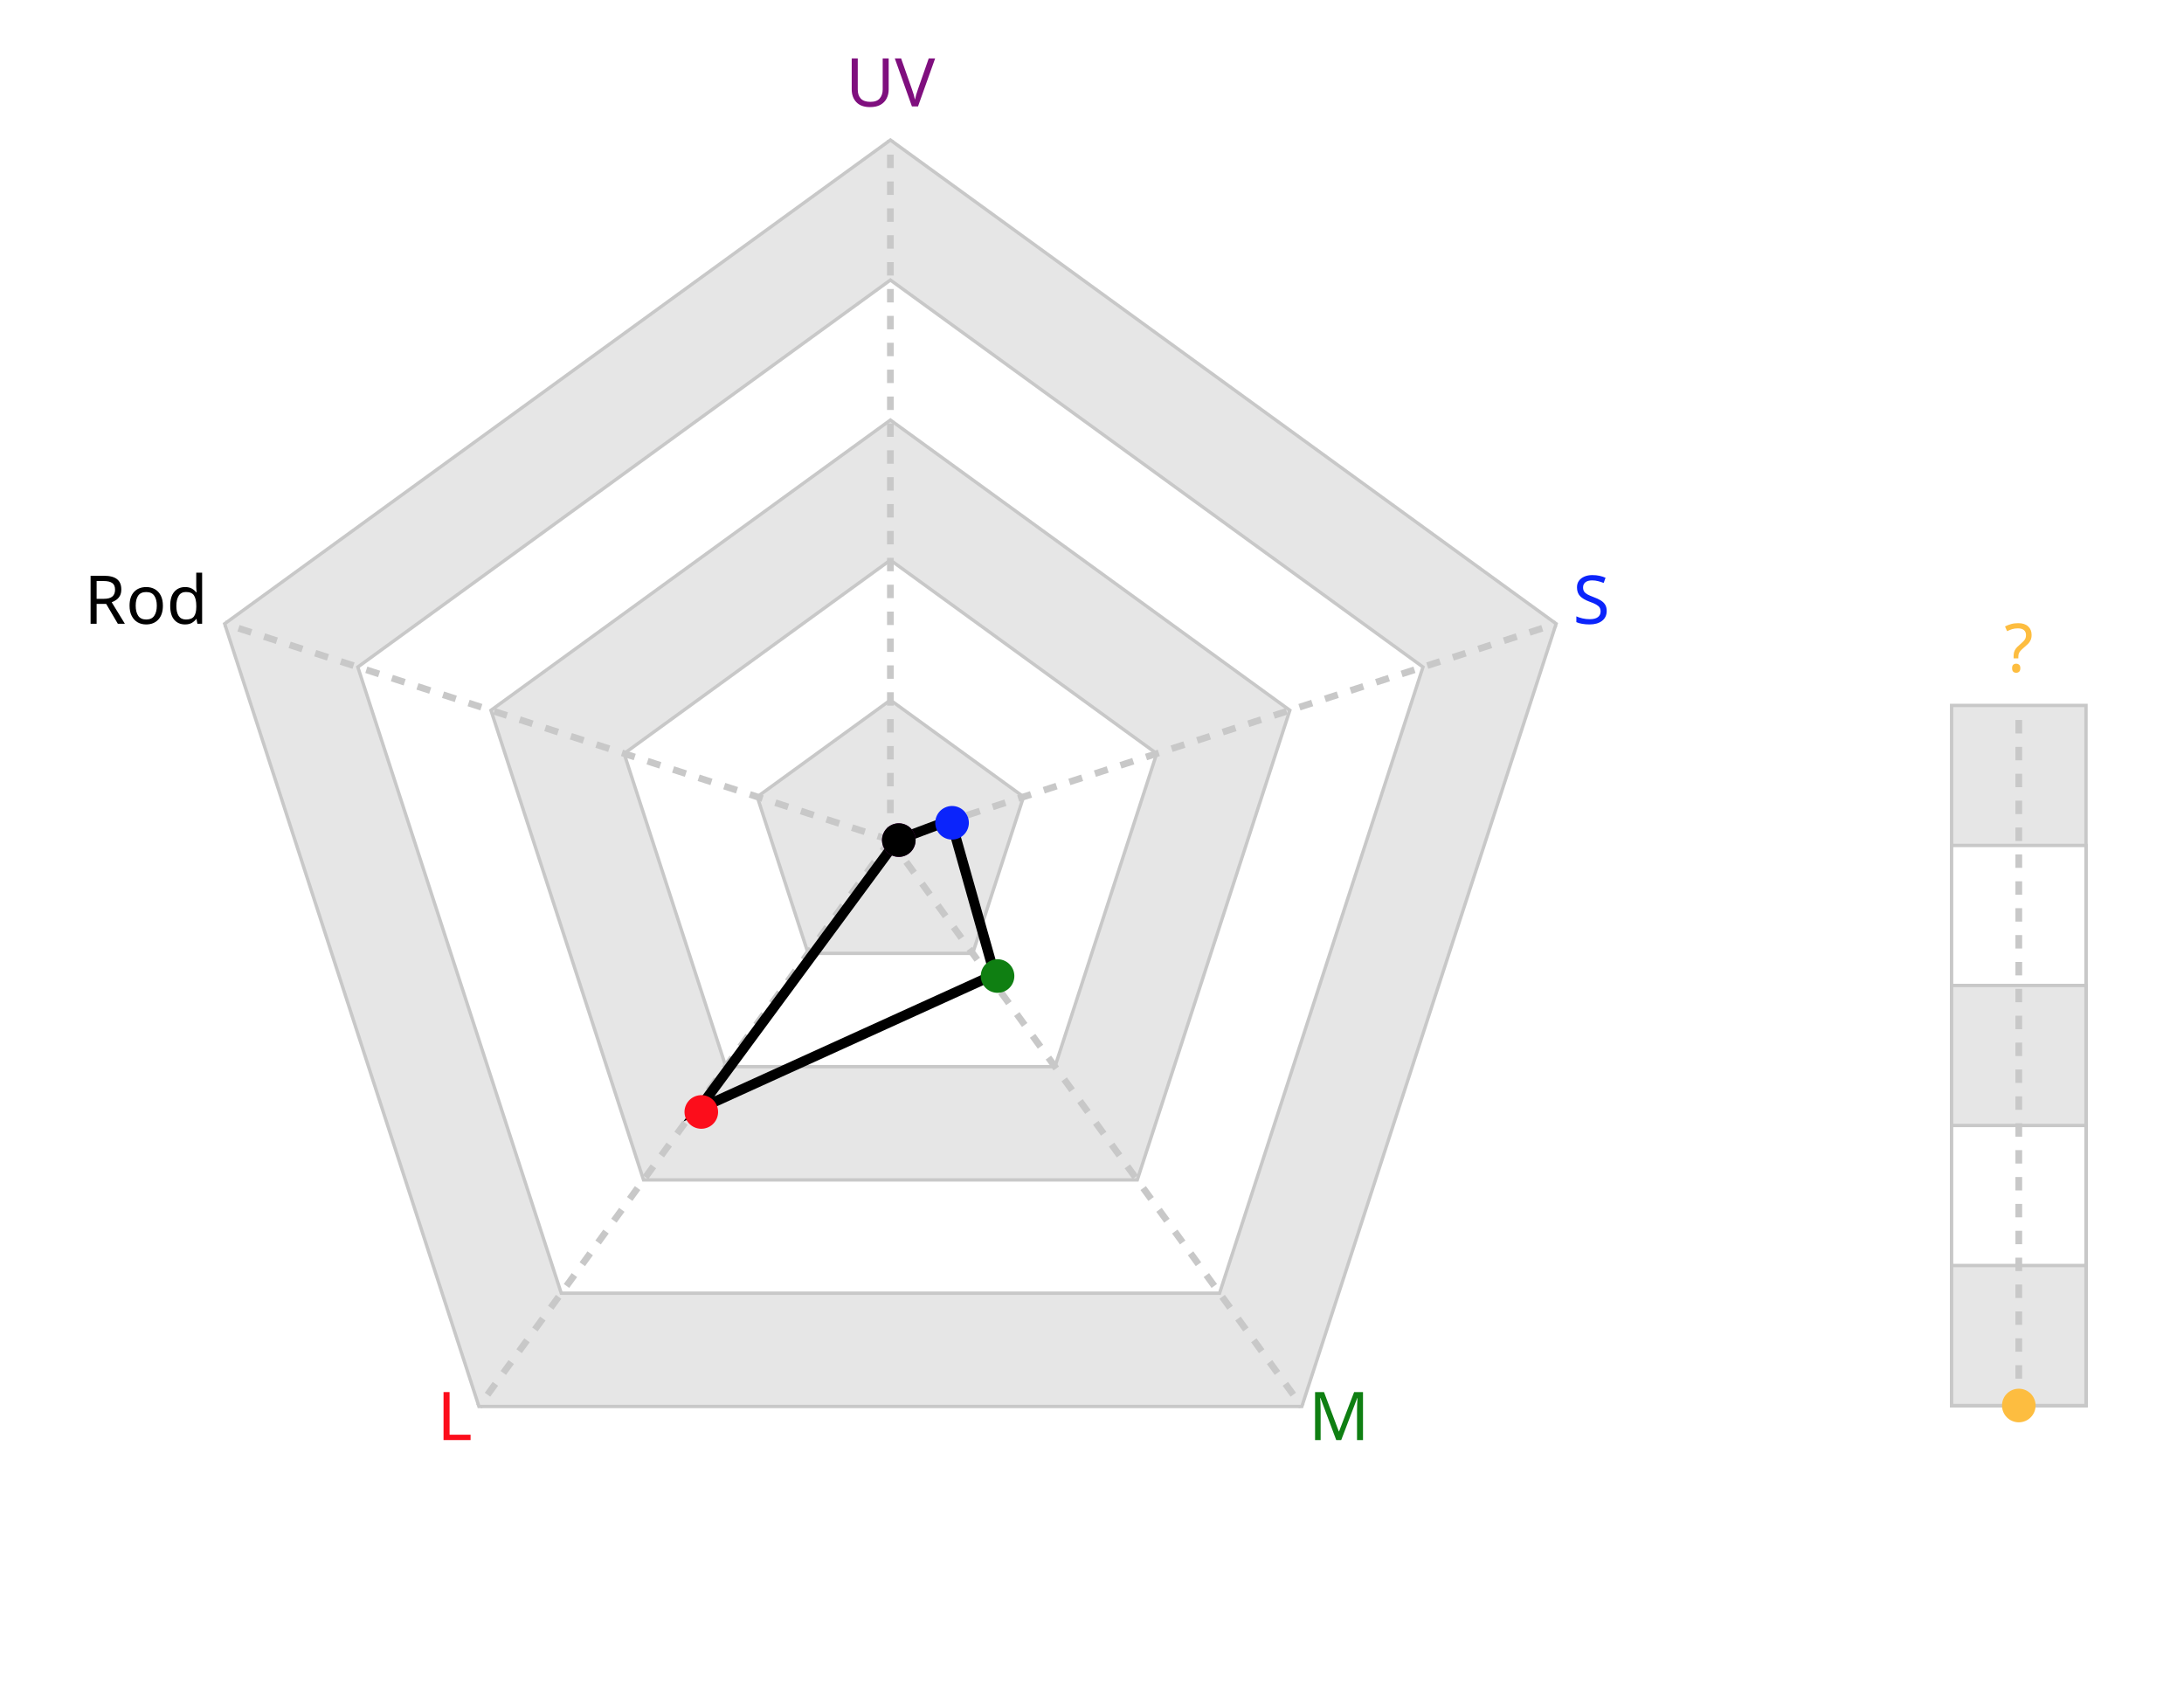
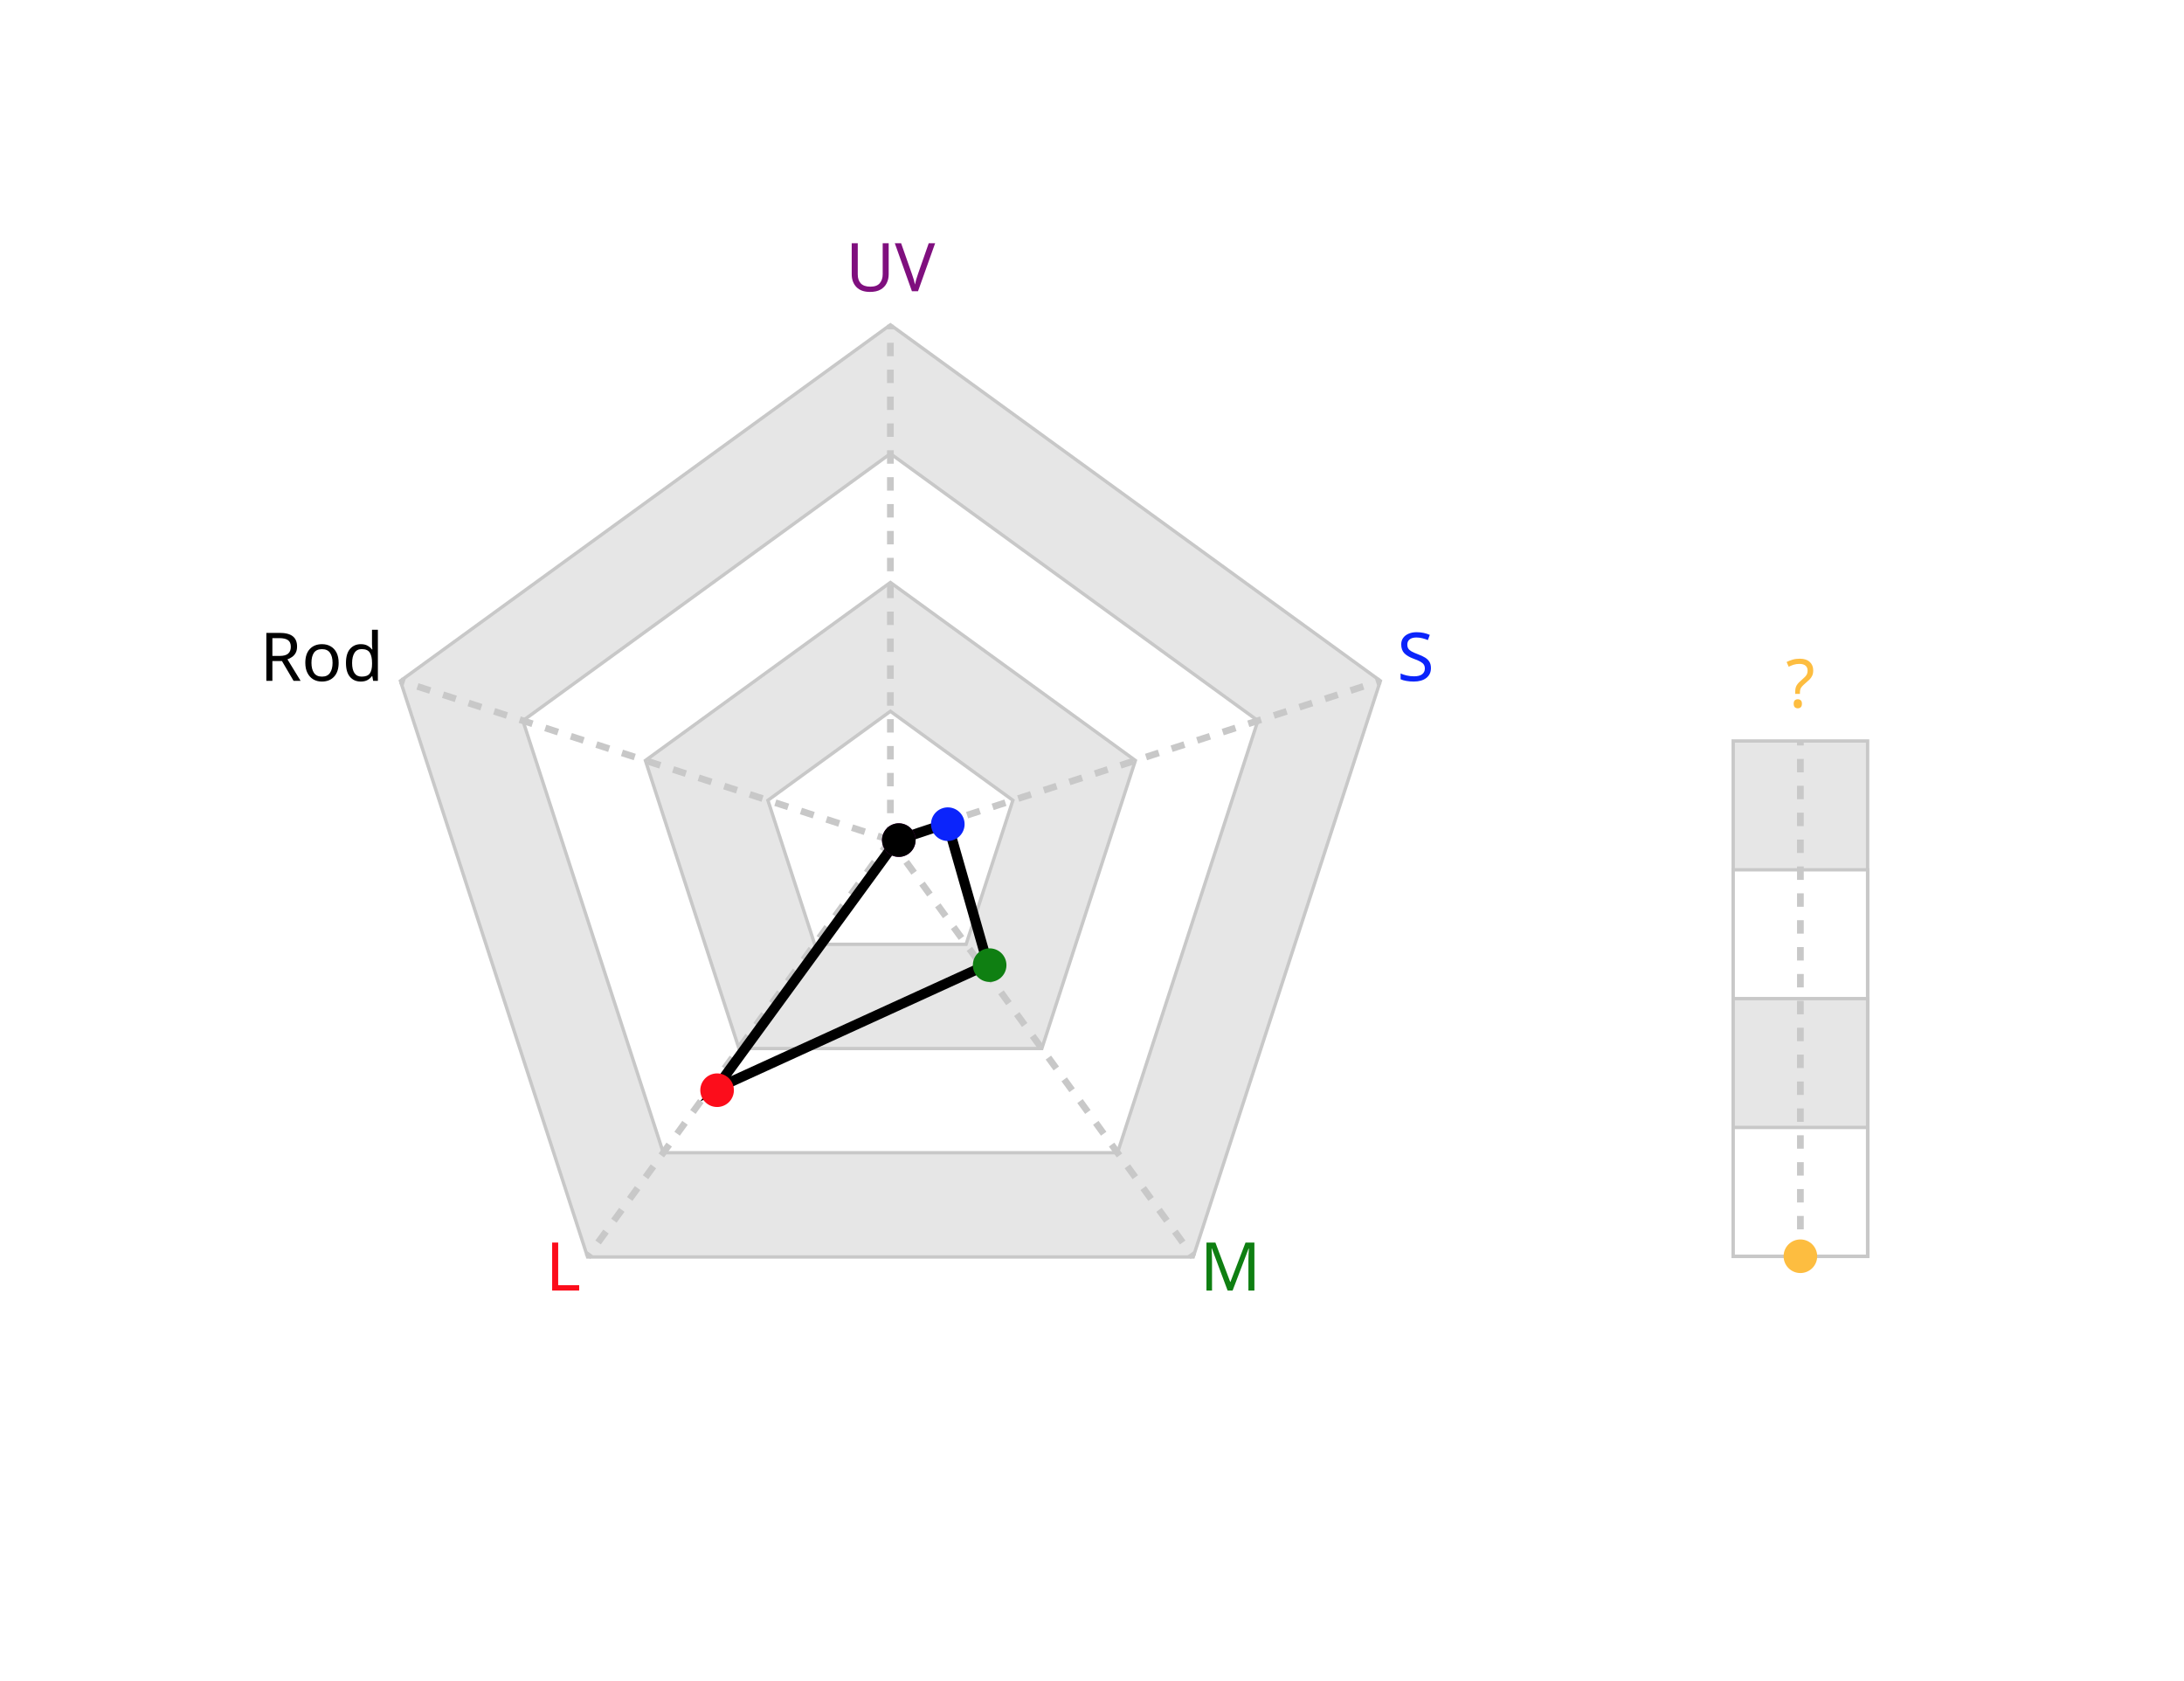
<svg xmlns="http://www.w3.org/2000/svg" baseProfile="full" height="500" version="1.1" width="650">
  <defs />
-   <polygon fill="rgb(230,230,230)" id="axGonMinor" points="265.0,41.667 463.137,185.621 387.455,418.545 142.545,418.545 66.863,185.621" stroke="rgb(200,200,200)" stroke-width="1" />
-   <polygon fill="rgb(255,255,255)" id="axGon" points="265.0,83.333 423.509,198.497 362.964,384.836 167.036,384.836 106.491,198.497" stroke="rgb(200,200,200)" stroke-width="1" />
-   <polygon fill="rgb(230,230,230)" id="axGonMinor" points="265.0,125 383.882,211.373 338.473,351.127 191.527,351.127 146.118,211.373" stroke="rgb(200,200,200)" stroke-width="1" />
-   <polygon fill="rgb(255,255,255)" id="axGon" points="265.0,166.667 344.255,224.249 313.982,317.418 216.018,317.418 185.745,224.249" stroke="rgb(200,200,200)" stroke-width="1" />
-   <polygon fill="rgb(230,230,230)" id="axGonMinor" points="265.0,208.333 304.627,237.124 289.491,283.709 240.509,283.709 225.373,237.124" stroke="rgb(200,200,200)" stroke-width="1" />
-   <rect fill="rgb(230,230,230)" height="208.333" id="zaxGonMinor" stroke="rgb(200,200,200)" stroke-width="1" width="40" x="580.833" y="209.926" />
-   <rect fill="rgb(255,255,255)" height="166.667" id="zaxGon" stroke="rgb(200,200,200)" stroke-width="1" width="40" x="580.833" y="251.593" />
-   <rect fill="rgb(230,230,230)" height="125" id="zaxGonMinor" stroke="rgb(200,200,200)" stroke-width="1" width="40" x="580.833" y="293.259" />
-   <rect fill="rgb(255,255,255)" height="83.333" id="zaxGon" stroke="rgb(200,200,200)" stroke-width="1" width="40" x="580.833" y="334.926" />
-   <rect fill="rgb(230,230,230)" height="41.667" id="zaxGonMinor" stroke="rgb(200,200,200)" stroke-width="1" width="40" x="580.833" y="376.593" />
-   <line id="ax" stroke="rgb(200,200,200)" stroke-dasharray="4" stroke-width="2" x1="600.833" x2="600.833" y1="418.259" y2="209.926" />
-   <text fill="rgb(253,189,64)" font-family="sans-serif" font-size="20" text-anchor="middle" transform="translate(0,-10)" x="600.833" y="209.926">?</text>
-   <line id="ax" stroke="rgb(200,200,200)" stroke-dasharray="4" stroke-width="2" transform="rotate(0.0,265.0,250.0)" x1="265.0" x2="265.0" y1="250.0" y2="41.667" />
-   <text alignment-baseline="middle" fill="rgb(127,15,126)" font-family="sans-serif" font-size="20" text-anchor="middle" transform="translate(0,-10)" x="265.0" y="41.667">UV</text>
-   <line id="ax" stroke="rgb(200,200,200)" stroke-dasharray="4" stroke-width="2" transform="rotate(72.0,265.0,250.0)" x1="265.0" x2="265.0" y1="250.0" y2="41.667" />
-   <text alignment-baseline="middle" fill="rgb(11,36,251)" font-family="sans-serif" font-size="20" text-anchor="start" transform="translate(+5,0)" x="463.137" y="185.621">S</text>
-   <line id="ax" stroke="rgb(200,200,200)" stroke-dasharray="4" stroke-width="2" transform="rotate(144.0,265.0,250.0)" x1="265.0" x2="265.0" y1="250.0" y2="41.667" />
-   <text alignment-baseline="middle" fill="rgb(15,127,18)" font-family="sans-serif" font-size="20" text-anchor="start" transform="translate(2,10)" x="387.455" y="418.545">M</text>
-   <line id="ax" stroke="rgb(200,200,200)" stroke-dasharray="4" stroke-width="2" transform="rotate(216.0,265.0,250.0)" x1="265.0" x2="265.0" y1="250.0" y2="41.667" />
-   <text alignment-baseline="middle" fill="rgb(252,13,27)" font-family="sans-serif" font-size="20" text-anchor="end" transform="translate(-2,10)" x="142.545" y="418.545">L</text>
-   <line id="ax" stroke="rgb(200,200,200)" stroke-dasharray="4" stroke-width="2" transform="rotate(288.0,265.0,250.0)" x1="265.0" x2="265.0" y1="250.0" y2="41.667" />
-   <text alignment-baseline="middle" fill="rgb(0,0,0)" font-family="sans-serif" font-size="20" text-anchor="end" transform="translate(-5,0)" x="66.863" y="185.621">Rod</text>
-   <path d="M267,250 L283,244 L296,290 L208,330 L267,250 Z" fill="none" id="cellGon" stroke="rgb(0,0,0)" stroke-linecap="round" stroke-opacity="1" stroke-width="3" />
+   <polygon fill="rgb(230,230,230)" id="axGonMinor" points="265.0,96.667 410.829,202.617 355.127,374.049 174.873,374.049 119.171,202.617" stroke="rgb(200,200,200)" stroke-width="1" />
+   <polygon fill="rgb(255,255,255)" id="axGon" points="265.0,135.0 374.371,214.463 332.595,343.037 197.405,343.037 155.629,214.463" stroke="rgb(200,200,200)" stroke-width="1" />
+   <polygon fill="rgb(230,230,230)" id="axGonMinor" points="265.0,173.333 337.914,226.309 310.064,312.025 219.936,312.025 192.086,226.309" stroke="rgb(200,200,200)" stroke-width="1" />
+   <polygon fill="rgb(255,255,255)" id="axGon" points="265.0,211.667 301.457,238.154 287.532,281.012 242.468,281.012 228.543,238.154" stroke="rgb(200,200,200)" stroke-width="1" />
+   <rect fill="rgb(230,230,230)" height="153.333" id="zaxGonMinor" stroke="rgb(200,200,200)" stroke-width="1" width="40" x="515.833" y="220.506" />
+   <rect fill="rgb(255,255,255)" height="115.0" id="zaxGon" stroke="rgb(200,200,200)" stroke-width="1" width="40" x="515.833" y="258.839" />
+   <rect fill="rgb(230,230,230)" height="76.667" id="zaxGonMinor" stroke="rgb(200,200,200)" stroke-width="1" width="40" x="515.833" y="297.172" />
+   <rect fill="rgb(255,255,255)" height="38.333" id="zaxGon" stroke="rgb(200,200,200)" stroke-width="1" width="40" x="515.833" y="335.506" />
+   <line id="ax" stroke="rgb(200,200,200)" stroke-dasharray="4" stroke-width="2" x1="535.833" x2="535.833" y1="373.839" y2="220.506" />
+   <text fill="rgb(253,189,64)" font-family="sans-serif" font-size="20" text-anchor="middle" transform="translate(0,-10)" x="535.833" y="220.506">?</text>
+   <line id="ax" stroke="rgb(200,200,200)" stroke-dasharray="4" stroke-width="2" transform="rotate(0.0,265.0,250.0)" x1="265.0" x2="265.0" y1="250.0" y2="96.667" />
+   <text alignment-baseline="middle" fill="rgb(127,15,126)" font-family="sans-serif" font-size="20" text-anchor="middle" transform="translate(0,-10)" x="265.0" y="96.667">UV</text>
+   <line id="ax" stroke="rgb(200,200,200)" stroke-dasharray="4" stroke-width="2" transform="rotate(72.0,265.0,250.0)" x1="265.0" x2="265.0" y1="250.0" y2="96.667" />
+   <text alignment-baseline="middle" fill="rgb(11,36,251)" font-family="sans-serif" font-size="20" text-anchor="start" transform="translate(+5,0)" x="410.829" y="202.617">S</text>
+   <line id="ax" stroke="rgb(200,200,200)" stroke-dasharray="4" stroke-width="2" transform="rotate(144.0,265.0,250.0)" x1="265.0" x2="265.0" y1="250.0" y2="96.667" />
+   <text alignment-baseline="middle" fill="rgb(15,127,18)" font-family="sans-serif" font-size="20" text-anchor="start" transform="translate(2,10)" x="355.127" y="374.049">M</text>
+   <line id="ax" stroke="rgb(200,200,200)" stroke-dasharray="4" stroke-width="2" transform="rotate(216.0,265.0,250.0)" x1="265.0" x2="265.0" y1="250.0" y2="96.667" />
+   <text alignment-baseline="middle" fill="rgb(252,13,27)" font-family="sans-serif" font-size="20" text-anchor="end" transform="translate(-2,10)" x="174.873" y="374.049">L</text>
+   <line id="ax" stroke="rgb(200,200,200)" stroke-dasharray="4" stroke-width="2" transform="rotate(288.0,265.0,250.0)" x1="265.0" x2="265.0" y1="250.0" y2="96.667" />
+   <text alignment-baseline="middle" fill="rgb(0,0,0)" font-family="sans-serif" font-size="20" text-anchor="end" transform="translate(-5,0)" x="119.171" y="202.617">Rod</text>
+   <path d="M267,250 L282,245 L294,287 L213,324 L267,250 Z" fill="none" id="cellGon" stroke="rgb(0,0,0)" stroke-linecap="round" stroke-opacity="1" stroke-width="3" />
  <circle cx="267.5" cy="250.0" fill="rgb(127,15,126)" id="uDat" r="5" stroke="none" stroke-width="4" transform="rotate(0.0,267.5,250.0)" />
-   <circle cx="267.5" cy="233.333" fill="rgb(11,36,251)" id="sDat" r="5" stroke="none" stroke-width="4" transform="rotate(72.0,267.5,250.0)" />
-   <circle cx="267.5" cy="200.0" fill="rgb(15,127,18)" id="mDat" r="5" stroke="none" stroke-width="4" transform="rotate(144.0,267.5,250.0)" />
-   <circle cx="267.5" cy="150.0" fill="rgb(252,13,27)" id="lDat" r="5" stroke="none" stroke-width="4" transform="rotate(216.0,267.5,250.0)" />
+   <circle cx="267.5" cy="234.667" fill="rgb(11,36,251)" id="sDat" r="5" stroke="none" stroke-width="4" transform="rotate(72.0,267.5,250.0)" />
+   <circle cx="267.5" cy="204.0" fill="rgb(15,127,18)" id="mDat" r="5" stroke="none" stroke-width="4" transform="rotate(144.0,267.5,250.0)" />
+   <circle cx="267.5" cy="158.0" fill="rgb(252,13,27)" id="lDat" r="5" stroke="none" stroke-width="4" transform="rotate(216.0,267.5,250.0)" />
  <circle cx="267.5" cy="250.0" fill="rgb(0,0,0)" id="rDat" r="5" stroke="none" stroke-width="4" transform="rotate(288.0,267.5,250.0)" />
-   <circle cx="600.833" cy="418.259" fill="rgb(253,189,64)" id="zDat" r="5" stroke="none" stroke-width="4" transform="rotate(0,600.8333,250.0)" />
+   <circle cx="535.833" cy="373.839" fill="rgb(253,189,64)" id="zDat" r="5" stroke="none" stroke-width="4" transform="rotate(0,535.8333,250.0)" />
</svg>
